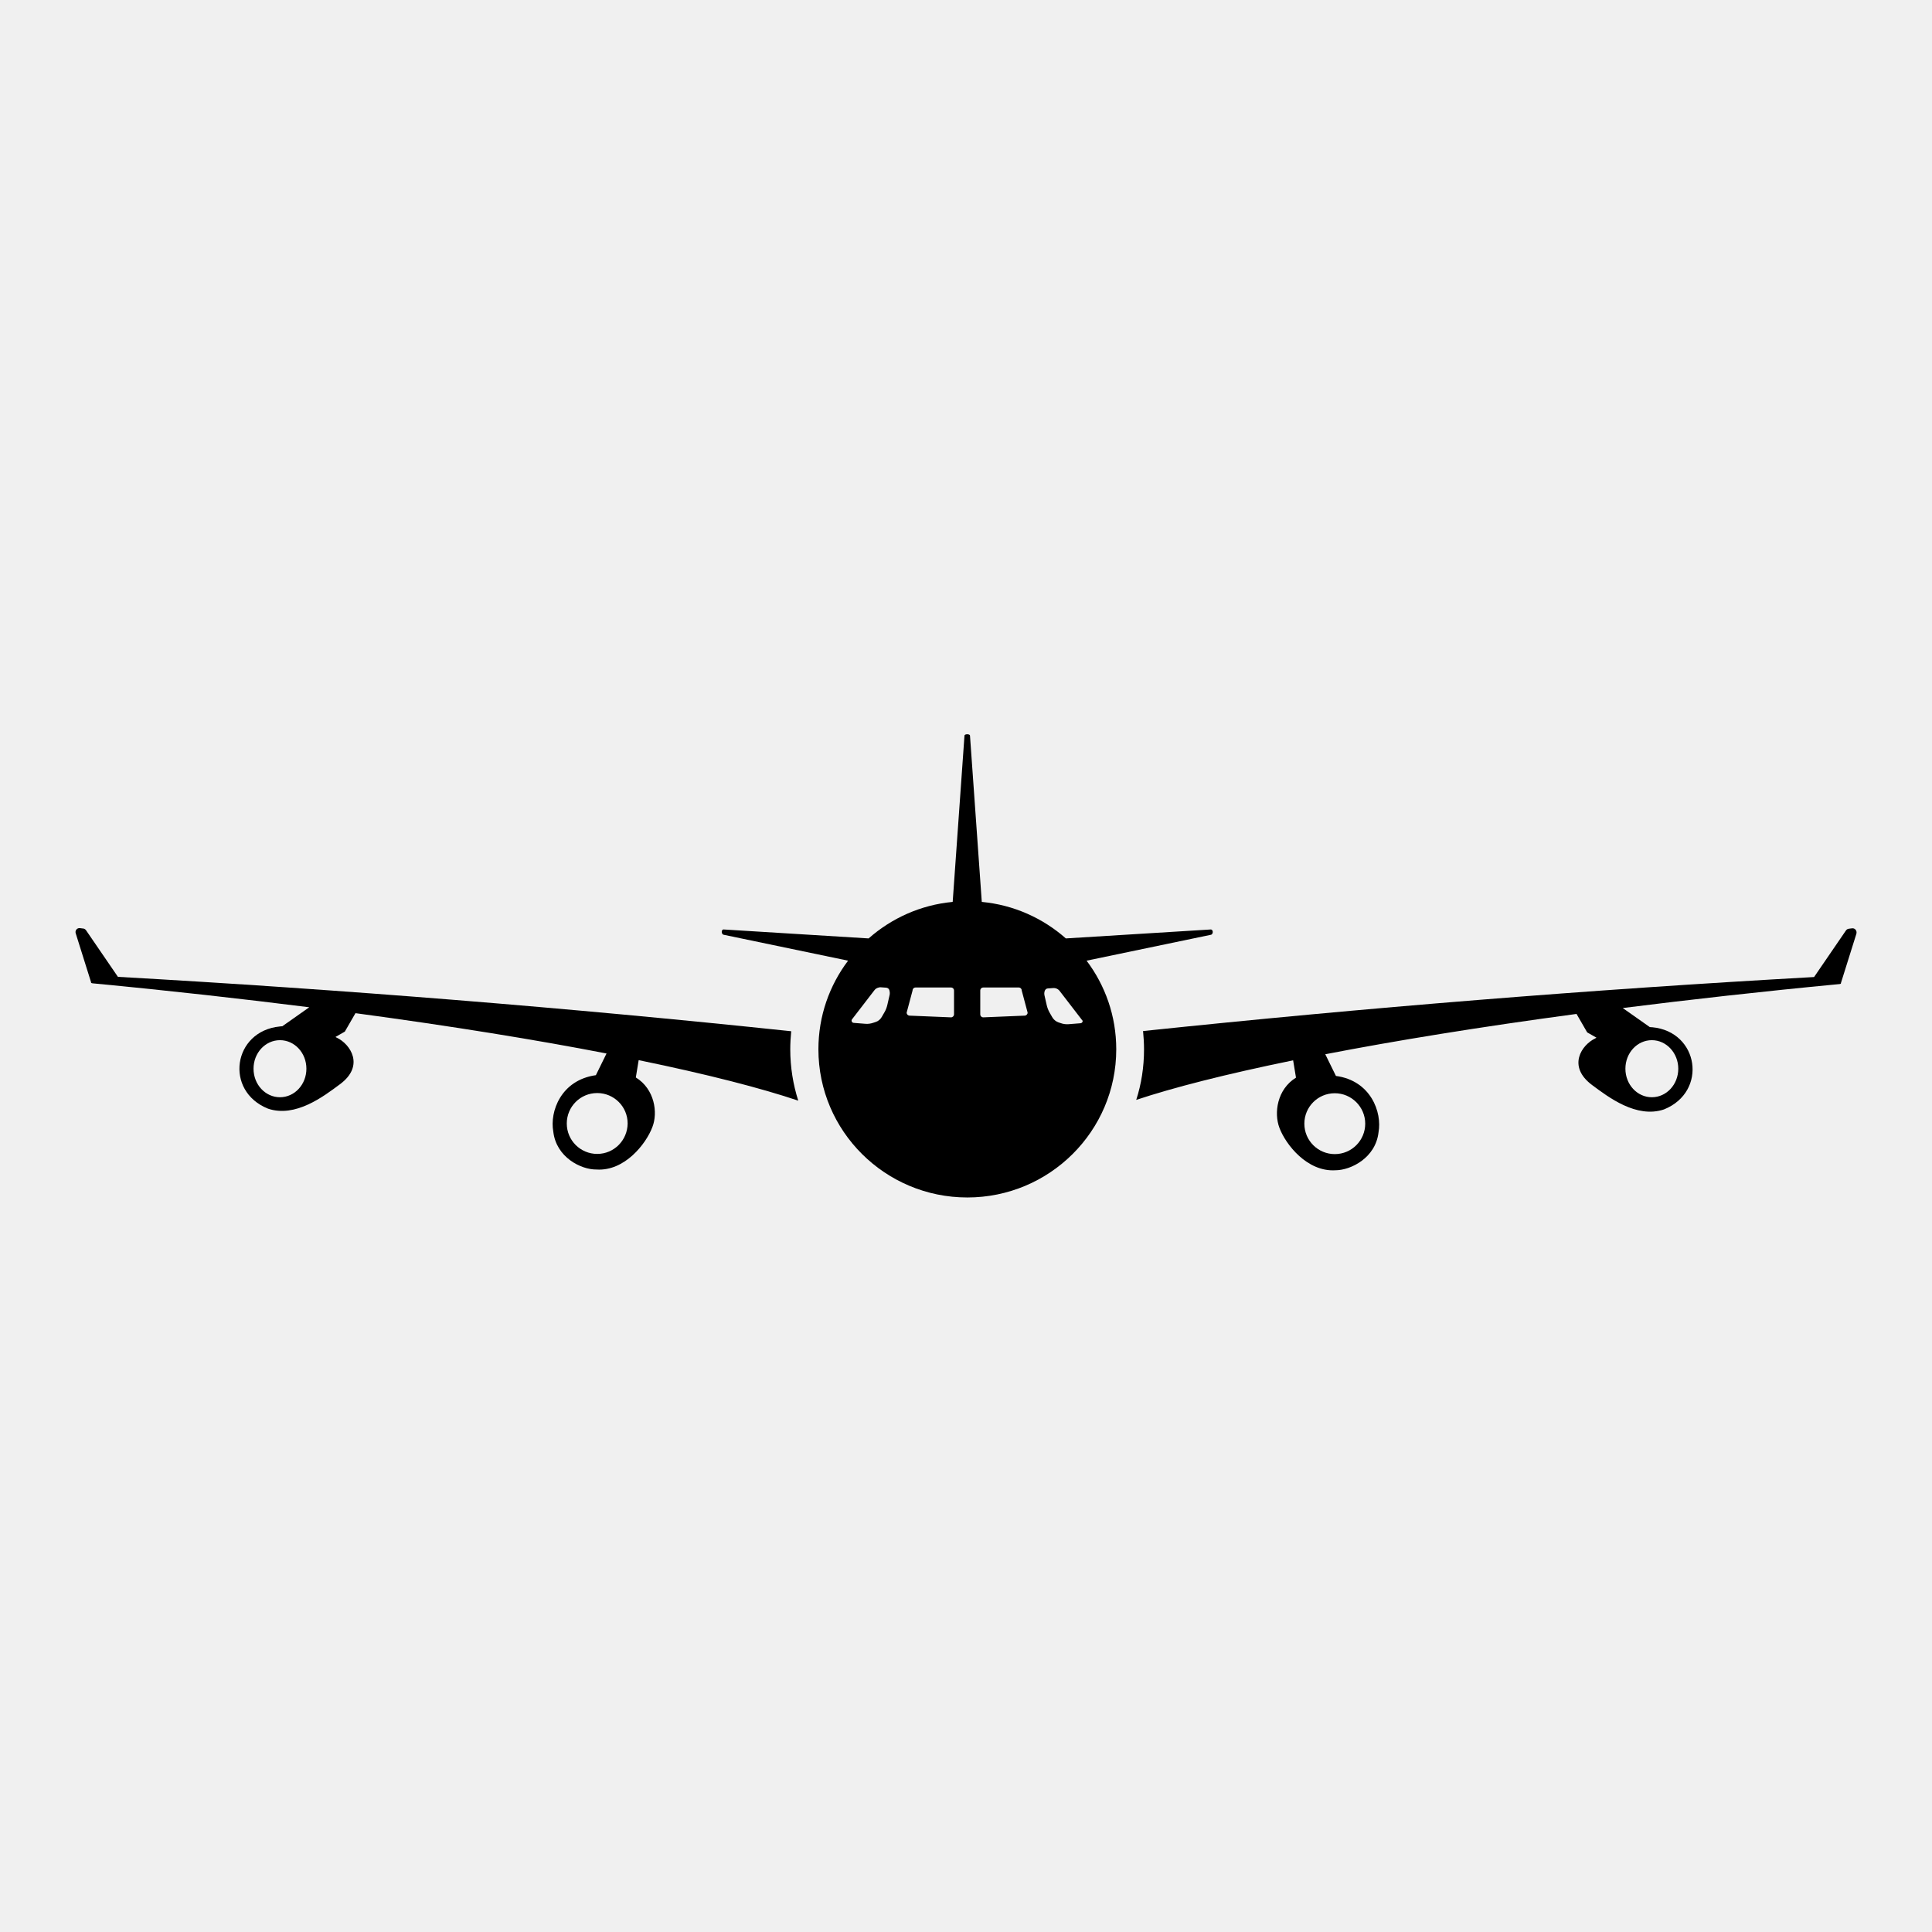
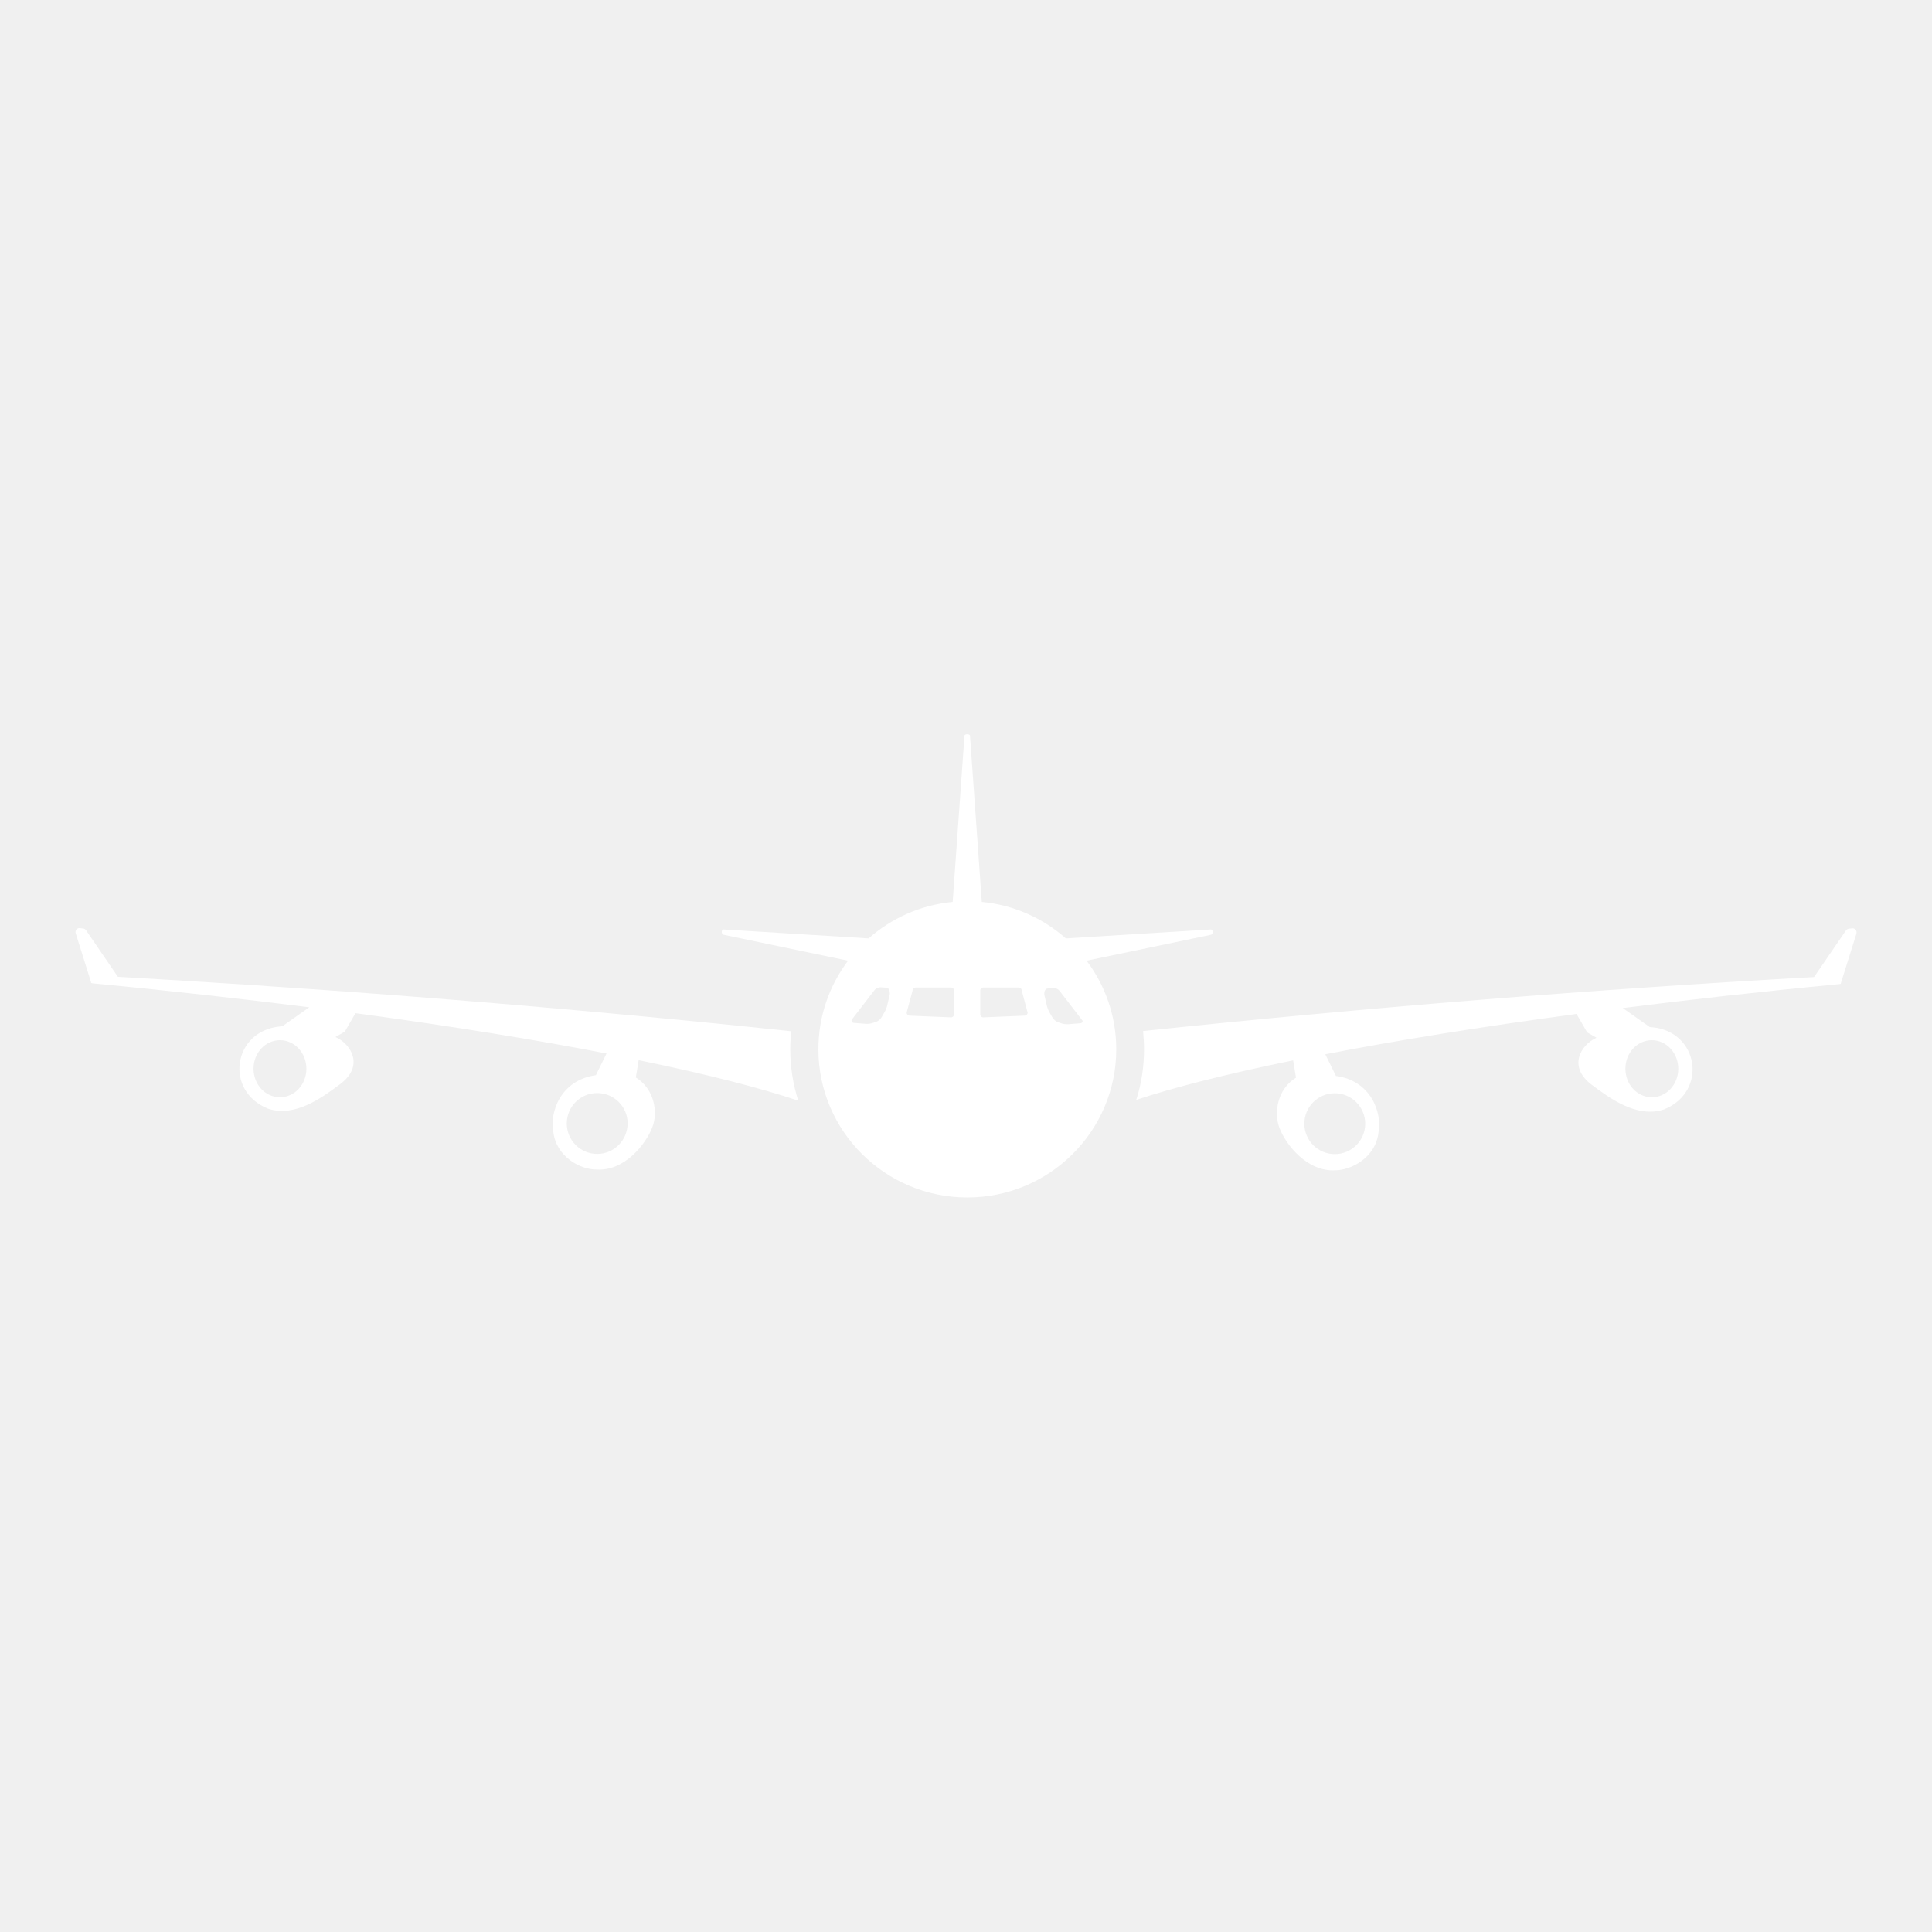
<svg xmlns="http://www.w3.org/2000/svg" height="1015.8px" id="Layer_1" style="enable-background:new 0 0 1015.8 1015.8;" version="1.1" viewBox="0 0 1015.8 1015.8" width="1015.8px" xml:space="preserve">
  <g>
-     <path d="M334.3,566.5l1.5-9.1c36.5,7.5,64.6,14.8,83.9,21.3c-2.7-8.5-4.2-17.6-4.2-27c0-3.2,0.2-6.4,0.5-9.5   c-117.5-12.4-235.5-21.9-354-28.6l-16.7-24.4c-0.2-0.3-0.4-0.5-0.7-0.7c-0.3-0.2-0.6-0.3-0.9-0.3l-1.6-0.2   c-0.7-0.1-1.4,0.1-1.9,0.7c-0.5,0.6-0.6,1.3-0.4,2l8.1,25.8c-0.1,0.3,0.1,0.4,0.7,0.5c41,3.9,79,8.2,114,12.6l-14.2,10l0,0   c-0.4,0-0.8,0-1.3,0.1c-24.6,2.4-29.3,33.9-6.2,43.2c14.5,4.9,29.3-6.5,37.8-12.8c13.3-9.8,5.4-21.2-1.6-24.5   c-0.2-0.1-0.5-0.2-0.7-0.4l4.9-2.8l5.6-9.7c51.2,6.9,95.4,14.1,132,21.2l-5.6,11.4c-18.5,2.6-24.3,19.3-22.4,29.6   c1.5,13.6,14.6,20.1,22.7,20c14.8,1,26.1-13.5,29.4-22.3C346,585,344.2,572.6,334.3,566.5z M147.2,576.9c-7.7,0-13.9-6.7-13.9-15   c0-8.3,6.2-15,13.9-15s13.9,6.7,13.9,15C161.1,570.2,154.9,576.9,147.2,576.9z M314,606.7c-8.8,0-16-7.1-16-16c0-8.8,7.1-16,16-16   c8.8,0,16,7.1,16,16C329.9,599.6,322.8,606.7,314,606.7z" />
-     <path d="M636.5,488.7l-76.1,4.7c-12-10.6-27.3-17.6-44.2-19.2l-6.2-87.4c0-1-2.9-1-2.9,0l-6.2,87.4c-16.9,1.6-32.2,8.6-44.2,19.2   l-76.1-4.7c-1.5-0.2-1.5,2.6,0,2.8l65.3,13.6c-9.8,13-15.6,29.1-15.6,46.6c0,43,35.1,77.9,78.3,77.9c43.2,0,78.3-34.9,78.3-77.9   c0-17.5-5.8-33.6-15.6-46.6l65.3-13.6C638,491.3,638,488.6,636.5,488.7z M467.7,523.3l-1.1,4.8c-0.3,1.4-0.8,2.8-1.5,4l-1.5,2.6   c-0.7,1.2-1.8,2.2-3.1,2.6l-1.2,0.4c-1.4,0.5-2.8,0.7-4.2,0.6l-6.3-0.5c-0.9-0.1-1.4-1.2-0.8-1.9l11.7-15.2   c0.8-1.1,2.2-1.7,3.5-1.6l2.8,0.2c0.8,0.1,1.4,0.6,1.6,1.3C467.9,521.7,467.9,522.5,467.7,523.3z M501.6,533.3   c0,0.9-0.7,1.6-1.6,1.6l-21.7-0.9c-0.9,0-1.6-0.7-1.6-1.6l3.1-11.6c0-0.9,0.7-1.6,1.6-1.6H500c0.9,0,1.6,0.7,1.6,1.6V533.3z    M538.7,534l-21.7,0.9c-0.9,0-1.6-0.7-1.6-1.6v-12.5c0-0.9,0.7-1.6,1.6-1.6h18.6c0.9,0,1.6,0.7,1.6,1.6l3.1,11.6   C540.3,533.3,539.6,534,538.7,534z M568.1,538l-6.3,0.5c-1.4,0.1-2.9-0.1-4.2-0.6l-1.2-0.4c-1.3-0.5-2.4-1.4-3.1-2.6l-1.5-2.6   c-0.7-1.3-1.2-2.6-1.5-4l-1.1-4.8c-0.2-0.8-0.2-1.7,0.1-2.5c0.2-0.7,0.9-1.3,1.6-1.3l2.8-0.2c1.4-0.1,2.7,0.5,3.5,1.6l11.7,15.2   C569.6,536.8,569.1,537.9,568.1,538z" />
-     <path d="M975.6,488.8c-0.5-0.6-1.2-0.8-1.9-0.7l-1.6,0.2c-0.3,0-0.6,0.2-0.9,0.3c-0.3,0.2-0.5,0.4-0.7,0.7l-16.7,24.4   c-118.1,6.6-235.7,16.1-352.8,28.4c0.3,3.2,0.5,6.4,0.5,9.7c0,9.2-1.4,18.2-4.1,26.5c19.2-6.4,46.8-13.5,82.5-20.8l1.5,9.1   c-9.9,6.1-11.7,18.5-8.7,26.4c3.3,8.8,14.6,23.2,29.4,22.3c8.1,0,21.2-6.5,22.7-20c1.9-10.3-3.9-27.1-22.4-29.6l-5.6-11.4   c36.7-7.1,80.8-14.3,132.1-21.2l5.6,9.7l4.9,2.8c-0.2,0.1-0.5,0.2-0.7,0.4c-7,3.3-14.9,14.6-1.6,24.5c8.5,6.3,23.3,17.7,37.8,12.8   c23.1-9.3,18.4-40.9-6.2-43.2c-0.4,0-0.8,0-1.3-0.1l0,0l-14.2-10c35-4.4,73-8.7,114-12.6c0.6-0.1,0.8-0.2,0.7-0.5l8.1-25.8   C976.3,490.2,976.1,489.4,975.6,488.8z M717.8,590.8c0,8.8-7.1,16-16,16c-8.8,0-16-7.1-16-16c0-8.8,7.1-16,16-16   C710.6,574.8,717.8,582,717.8,590.8z M882.4,561.9c0,8.3-6.2,15-13.9,15c-7.7,0-13.9-6.7-13.9-15c0-8.3,6.2-15,13.9-15   C876.2,546.9,882.4,553.7,882.4,561.9z" />
+     <path d="M334.3,566.5l1.5-9.1c36.5,7.5,64.6,14.8,83.9,21.3c-2.7-8.5-4.2-17.6-4.2-27c0-3.2,0.2-6.4,0.5-9.5   c-117.5-12.4-235.5-21.9-354-28.6l-16.7-24.4c-0.2-0.3-0.4-0.5-0.7-0.7c-0.3-0.2-0.6-0.3-0.9-0.3l-1.6-0.2   c-0.7-0.1-1.4,0.1-1.9,0.7c-0.5,0.6-0.6,1.3-0.4,2l8.1,25.8c-0.1,0.3,0.1,0.4,0.7,0.5c41,3.9,79,8.2,114,12.6l-14.2,10l0,0   c-0.4,0-0.8,0-1.3,0.1c-24.6,2.4-29.3,33.9-6.2,43.2c14.5,4.9,29.3-6.5,37.8-12.8c13.3-9.8,5.4-21.2-1.6-24.5   c-0.2-0.1-0.5-0.2-0.7-0.4l4.9-2.8l5.6-9.7c51.2,6.9,95.4,14.1,132,21.2l-5.6,11.4c-18.5,2.6-24.3,19.3-22.4,29.6   c1.5,13.6,14.6,20.1,22.7,20c14.8,1,26.1-13.5,29.4-22.3C346,585,344.2,572.6,334.3,566.5z M147.2,576.9c-7.7,0-13.9-6.7-13.9-15   c0-8.3,6.2-15,13.9-15s13.9,6.7,13.9,15C161.1,570.2,154.9,576.9,147.2,576.9z M314,606.7c-8.8,0-16-7.1-16-16c0-8.8,7.1-16,16-16   c8.8,0,16,7.1,16,16C329.9,599.6,322.8,606.7,314,606.7z" style="fill:white" />
+     <path d="M636.5,488.7l-76.1,4.7c-12-10.6-27.3-17.6-44.2-19.2l-6.2-87.4c0-1-2.9-1-2.9,0l-6.2,87.4c-16.9,1.6-32.2,8.6-44.2,19.2   l-76.1-4.7c-1.5-0.2-1.5,2.6,0,2.8l65.3,13.6c-9.8,13-15.6,29.1-15.6,46.6c0,43,35.1,77.9,78.3,77.9c43.2,0,78.3-34.9,78.3-77.9   c0-17.5-5.8-33.6-15.6-46.6l65.3-13.6C638,491.3,638,488.6,636.5,488.7z M467.7,523.3l-1.1,4.8c-0.3,1.4-0.8,2.8-1.5,4l-1.5,2.6   c-0.7,1.2-1.8,2.2-3.1,2.6l-1.2,0.4c-1.4,0.5-2.8,0.7-4.2,0.6l-6.3-0.5c-0.9-0.1-1.4-1.2-0.8-1.9l11.7-15.2   c0.8-1.1,2.2-1.7,3.5-1.6l2.8,0.2c0.8,0.1,1.4,0.6,1.6,1.3C467.9,521.7,467.9,522.5,467.7,523.3z M501.6,533.3   c0,0.9-0.7,1.6-1.6,1.6l-21.7-0.9c-0.9,0-1.6-0.7-1.6-1.6l3.1-11.6c0-0.9,0.7-1.6,1.6-1.6H500c0.9,0,1.6,0.7,1.6,1.6V533.3z    M538.7,534l-21.7,0.9c-0.9,0-1.6-0.7-1.6-1.6v-12.5c0-0.9,0.7-1.6,1.6-1.6h18.6c0.9,0,1.6,0.7,1.6,1.6l3.1,11.6   C540.3,533.3,539.6,534,538.7,534z M568.1,538l-6.3,0.5c-1.4,0.1-2.9-0.1-4.2-0.6l-1.2-0.4c-1.3-0.5-2.4-1.4-3.1-2.6l-1.5-2.6   c-0.7-1.3-1.2-2.6-1.5-4l-1.1-4.8c-0.2-0.8-0.2-1.7,0.1-2.5c0.2-0.7,0.9-1.3,1.6-1.3l2.8-0.2c1.4-0.1,2.7,0.5,3.5,1.6l11.7,15.2   C569.6,536.8,569.1,537.9,568.1,538z" style="fill:white" />
+     <path d="M975.6,488.8c-0.5-0.6-1.2-0.8-1.9-0.7l-1.6,0.2c-0.3,0-0.6,0.2-0.9,0.3c-0.3,0.2-0.5,0.4-0.7,0.7l-16.7,24.4   c-118.1,6.6-235.7,16.1-352.8,28.4c0.3,3.2,0.5,6.4,0.5,9.7c0,9.2-1.4,18.2-4.1,26.5c19.2-6.4,46.8-13.5,82.5-20.8l1.5,9.1   c-9.9,6.1-11.7,18.5-8.7,26.4c3.3,8.8,14.6,23.2,29.4,22.3c8.1,0,21.2-6.5,22.7-20c1.9-10.3-3.9-27.1-22.4-29.6l-5.6-11.4   c36.7-7.1,80.8-14.3,132.1-21.2l5.6,9.7l4.9,2.8c-0.2,0.1-0.5,0.2-0.7,0.4c-7,3.3-14.9,14.6-1.6,24.5c8.5,6.3,23.3,17.7,37.8,12.8   c23.1-9.3,18.4-40.9-6.2-43.2c-0.4,0-0.8,0-1.3-0.1l0,0l-14.2-10c35-4.4,73-8.7,114-12.6c0.6-0.1,0.8-0.2,0.7-0.5l8.1-25.8   C976.3,490.2,976.1,489.4,975.6,488.8z M717.8,590.8c0,8.8-7.1,16-16,16c-8.8,0-16-7.1-16-16c0-8.8,7.1-16,16-16   C710.6,574.8,717.8,582,717.8,590.8z M882.4,561.9c0,8.3-6.2,15-13.9,15c-7.7,0-13.9-6.7-13.9-15c0-8.3,6.2-15,13.9-15   C876.2,546.9,882.4,553.7,882.4,561.9z" style="fill:white" />
  </g>
</svg>
